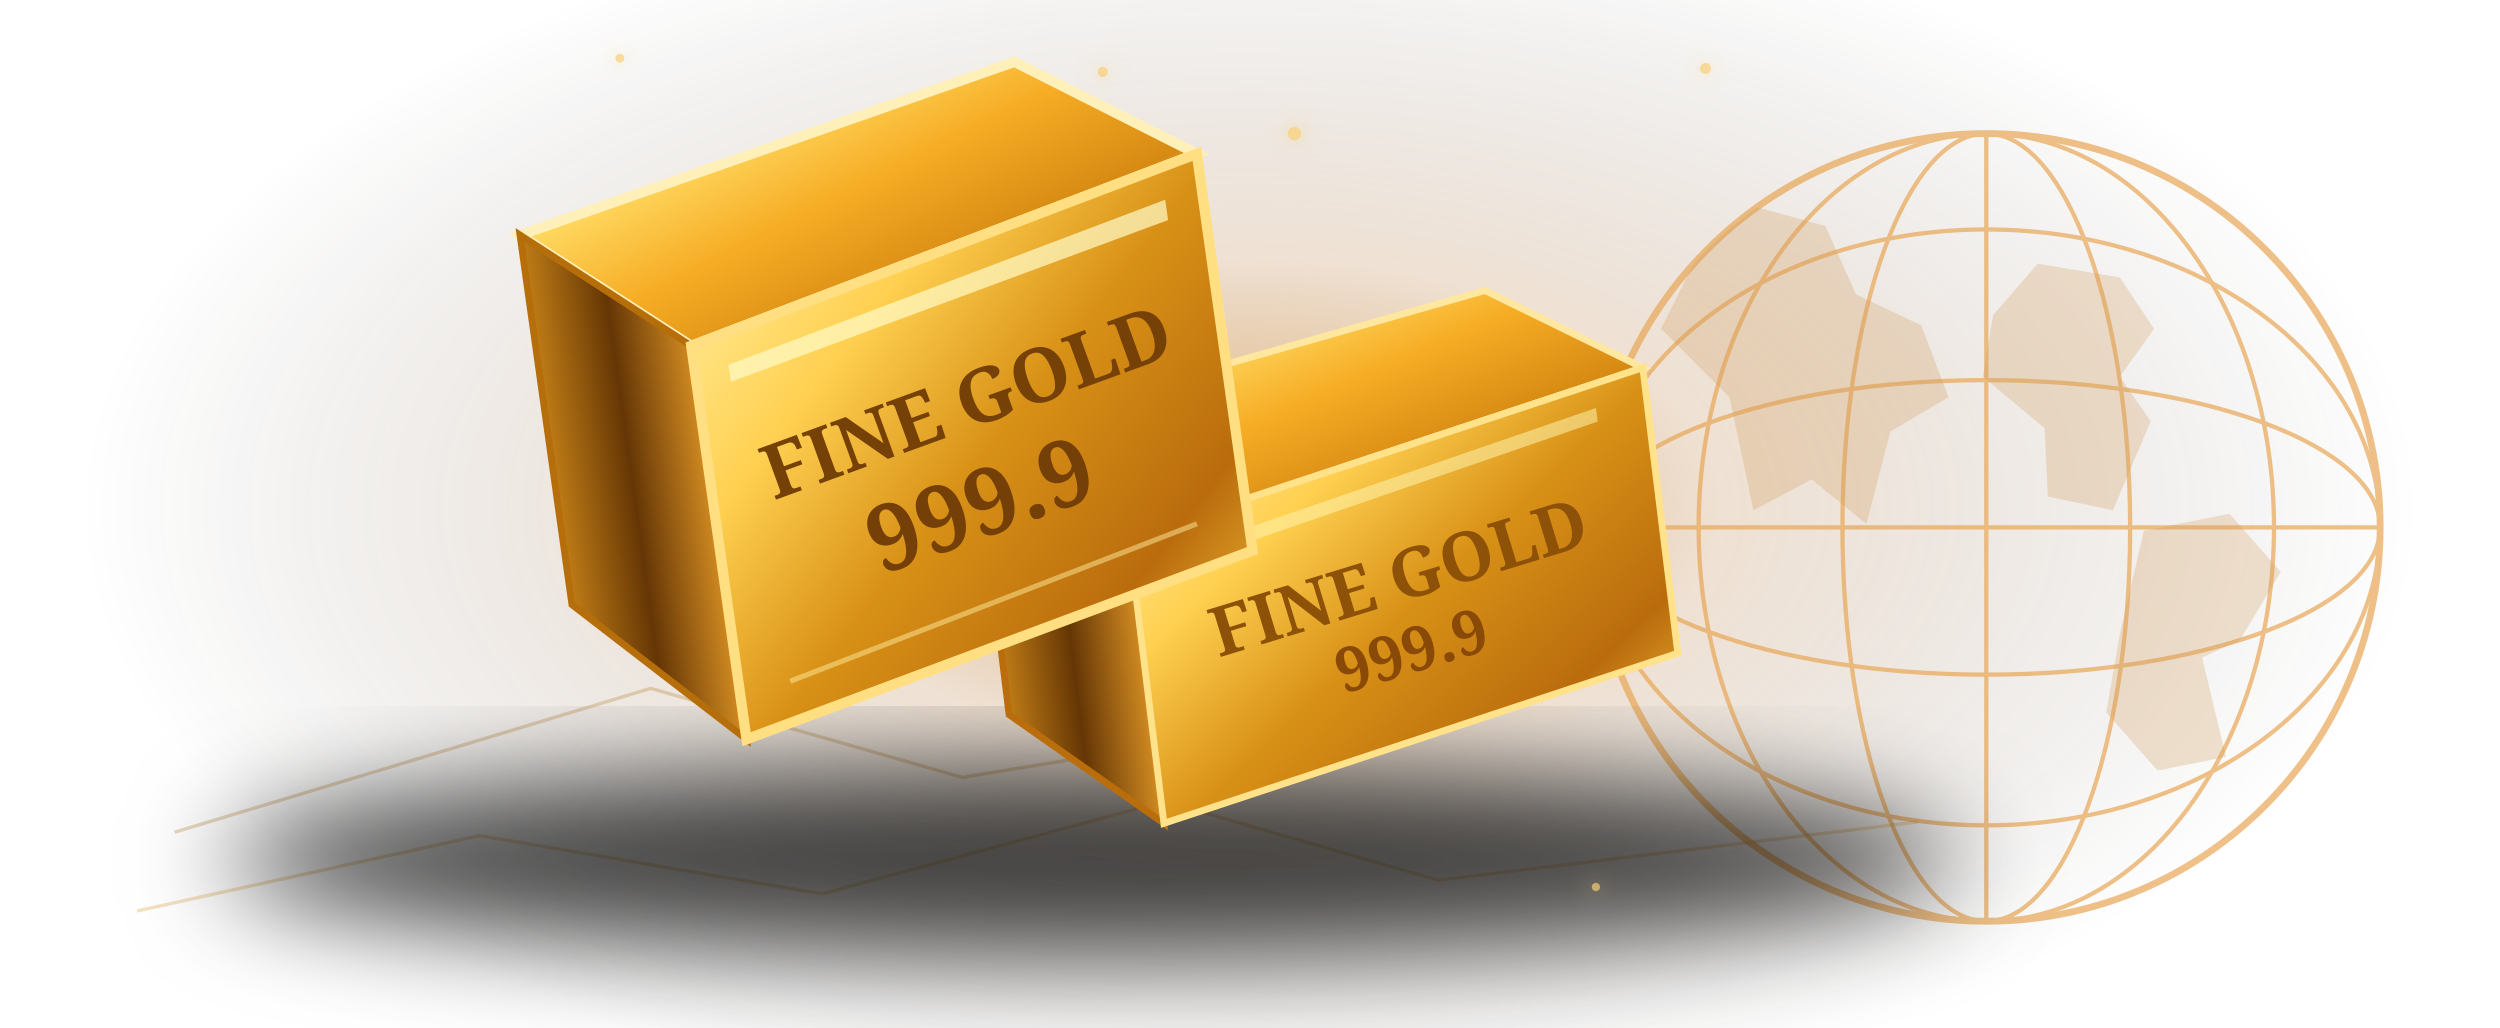
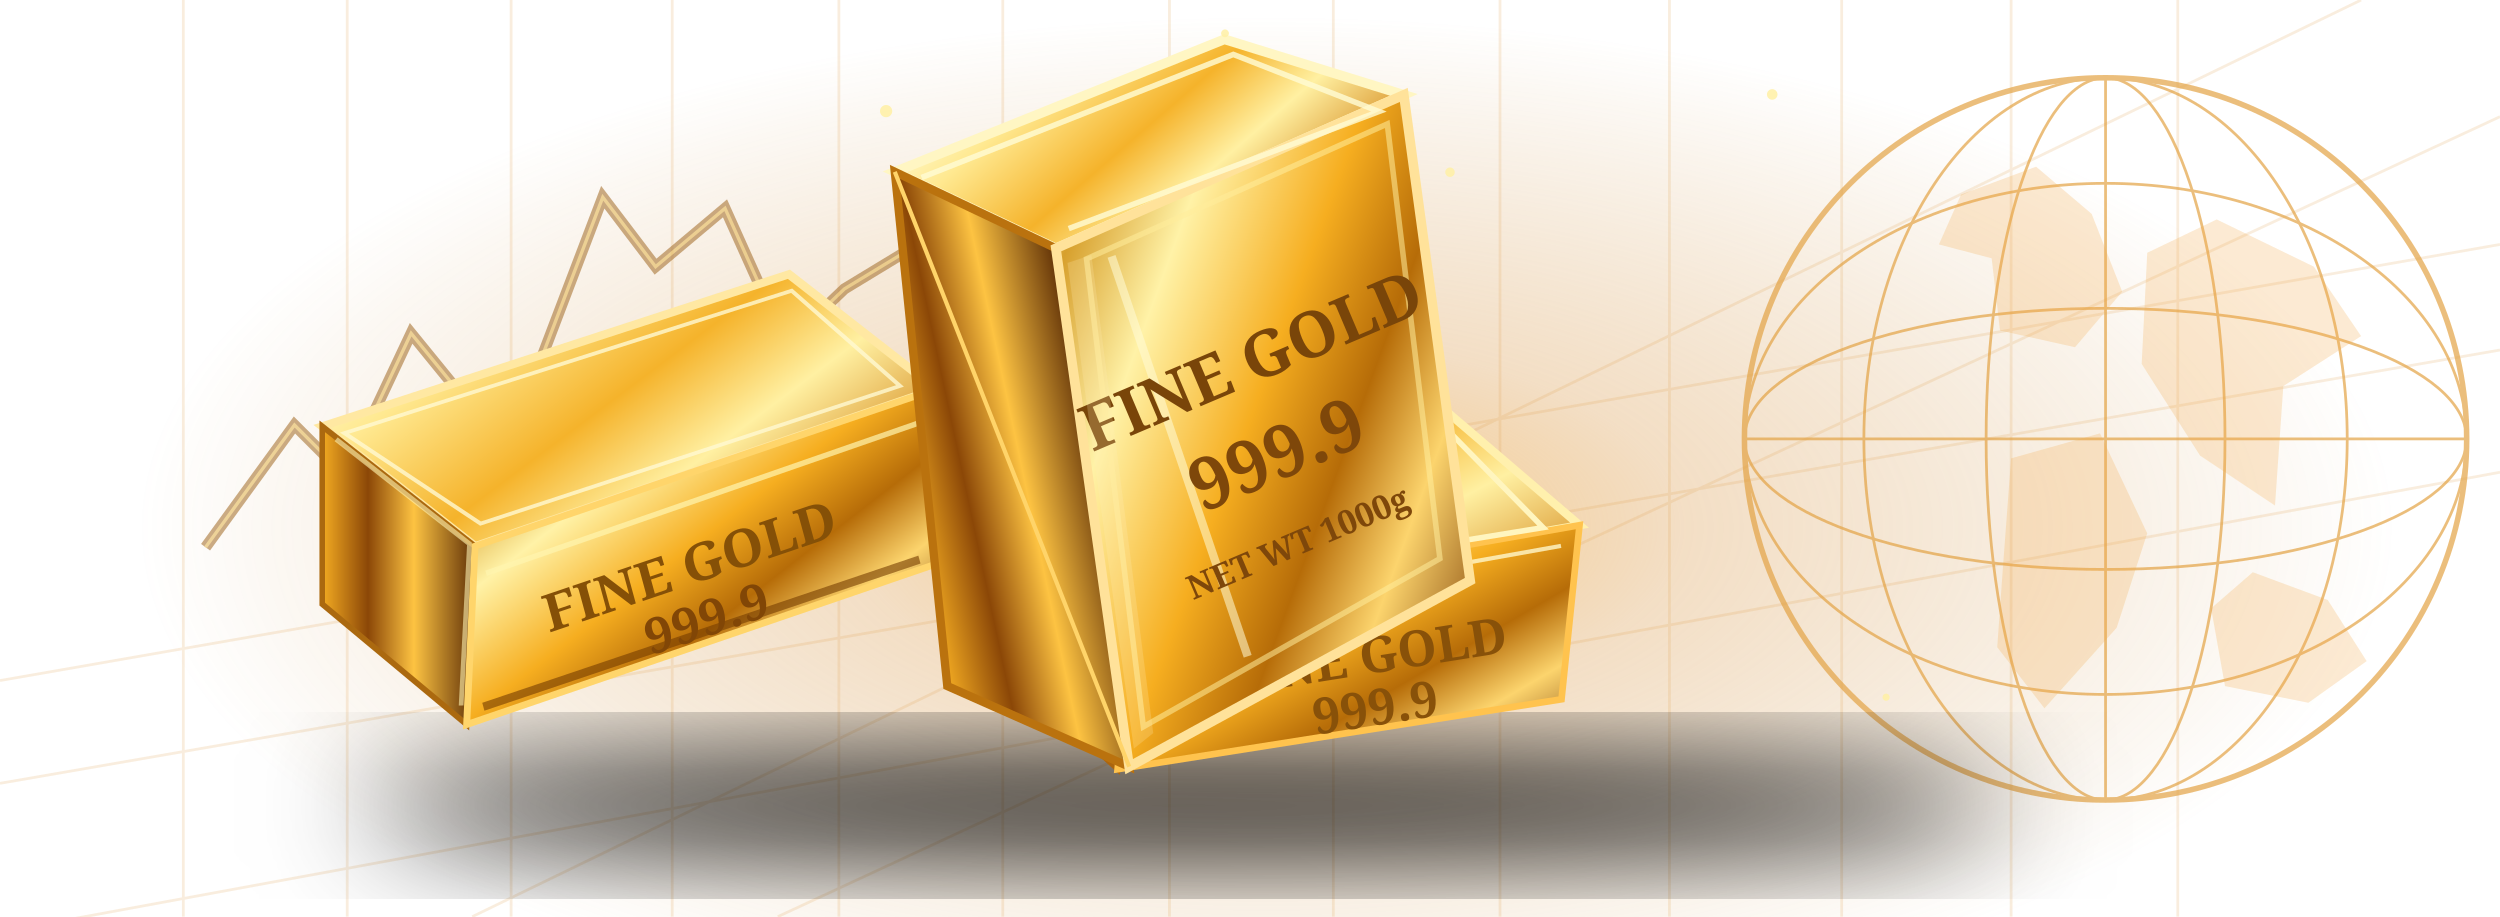
- <svg xmlns="http://www.w3.org/2000/svg" viewBox="0 0 730 300" role="img" aria-label="Fine gold bullion bars and wireframe globe">
+ <svg xmlns="http://www.w3.org/2000/svg" viewBox="0 0 900 330" role="img" aria-label="Fine gold bullion ingots against luminous golden market grid and globe">
  <defs>
+     <linearGradient id="sky" x2="1" y2="1">
+       <stop stop-color="#100e13" />
+       <stop offset=".35" stop-color="#4a2e19" />
+       <stop offset="1" stop-color="#0c111b" />
+     </linearGradient>
    <radialGradient id="halo">
-       <stop stop-color="#e6a135" stop-opacity=".67" />
-       <stop offset=".4" stop-color="#ab6117" stop-opacity=".19" />
-       <stop offset="1" stop-color="#110c0c" stop-opacity="0" />
+       <stop stop-color="#ffba47" stop-opacity=".65" />
+       <stop offset=".37" stop-color="#d58b30" stop-opacity=".28" />
+       <stop offset="1" stop-color="#bd7514" stop-opacity="0" />
    </radialGradient>
-     <linearGradient id="top" x1="0" y1="0" x2="1" y2="1">
-       <stop stop-color="#fff6cb" />
-       <stop offset=".22" stop-color="#ffda62" />
-       <stop offset=".47" stop-color="#f6ac24" />
-       <stop offset=".72" stop-color="#d78a13" />
-       <stop offset="1" stop-color="#fff5ab" />
+     <linearGradient id="goldface" x1="0" x2=".98" y1="0" y2=".9">
+       <stop stop-color="#fff5b5" />
+       <stop offset=".13" stop-color="#d7a02d" />
+       <stop offset=".29" stop-color="#fff2a7" />
+       <stop offset=".5" stop-color="#f6ae20" />
+       <stop offset=".66" stop-color="#b66c08" />
+       <stop offset=".8" stop-color="#fcd46d" />
+       <stop offset="1" stop-color="#7a3c04" />
    </linearGradient>
-     <linearGradient id="front" x1="0" x2="1" y1="0" y2="1">
-       <stop stop-color="#fff1a4" />
-       <stop offset=".28" stop-color="#ffd051" />
-       <stop offset=".52" stop-color="#d89116" />
-       <stop offset=".79" stop-color="#ba6c0d" />
-       <stop offset="1" stop-color="#f2bd37" />
+     <linearGradient id="goldtop" x1="0" x2="1" y1=".2" y2=".8">
+       <stop stop-color="#fffbd2" />
+       <stop offset=".18" stop-color="#ffe991" />
+       <stop offset=".46" stop-color="#f5b32b" />
+       <stop offset=".68" stop-color="#fff0a2" />
+       <stop offset="1" stop-color="#ce7b0b" />
    </linearGradient>
-     <linearGradient id="side">
-       <stop stop-color="#bf7c17" />
-       <stop offset=".5" stop-color="#653605" />
-       <stop offset="1" stop-color="#d38c21" />
+     <linearGradient id="goldside" x1="0" x2="1">
+       <stop stop-color="#f3ab22" />
+       <stop offset=".3" stop-color="#8b4707" />
+       <stop offset=".6" stop-color="#fdc342" />
+       <stop offset="1" stop-color="#5f3007" />
    </linearGradient>
-     <filter id="shadow" x="-30%" y="-30%" width="160%" height="175%">
-       <feGaussianBlur stdDeviation="15" />
+     <linearGradient id="reflection" x1="0" x2="1">
+       <stop stop-color="#fff7c5" stop-opacity=".8" />
+       <stop offset=".4" stop-color="#fff" stop-opacity="0" />
+       <stop offset="1" stop-color="#fff2b2" stop-opacity=".5" />
+     </linearGradient>
+     <filter id="blur">
+       <feGaussianBlur stdDeviation="22" />
    </filter>
-     <filter id="light" x="-30%" y="-30%" width="160%" height="160%">
+     <filter id="spark">
      <feGaussianBlur stdDeviation="2" />
    </filter>
-     <filter id="glow">
-       <feGaussianBlur stdDeviation="3" result="blur" />
-       <feMerge>
-         <feMergeNode in="blur" />
-         <feMergeNode in="SourceGraphic" />
-       </feMerge>
-     </filter>
-     <clipPath id="globeclip">
-       <circle cx="580" cy="154" r="115" />
-     </clipPath>
  </defs>
-   <ellipse cx="365" cy="148" rx="344" ry="180" fill="url(#halo)" />
-   <g opacity=".68" fill="none" stroke="#e7a450" stroke-width="1.25">
-     <circle cx="580" cy="154" r="115" stroke-width="2" />
-     <ellipse cx="580" cy="154" rx="84" ry="115" />
-     <ellipse cx="580" cy="154" rx="42" ry="115" />
-     <ellipse cx="580" cy="154" rx="115" ry="43" />
-     <ellipse cx="580" cy="154" rx="115" ry="87" />
-     <path d="M465 154h230M580 39v230" />
+   <ellipse cx="456" cy="190" rx="405" ry="185" fill="url(#halo)" />
+   <g stroke="#dd9d47" opacity=".18" stroke-width="1">
+     <path d="M0 245L900 88M0 282L900 126M25 331L900 170M170 330L850 0M280 330L900 42" />
+     <path d="M66 0v330M125 0v330M184 0v330M242 0v330M302 0v330M361 0v330M421 0v330M480 0v330M540 0v330M601 0v330M663 0v330M724 0v330M784 0v330" />
  </g>
-   <g clip-path="url(#globeclip)" fill="#d09c5a" opacity=".28">
-     <path d="M504 58l29 8 9 20 19 9 8 21-17 10-7 27-16-13-17 9-7-33-20-20z" />
-     <path d="M595 77l24 4 10 15-10 14 9 13-11 26-19-4-1-20-18-15 3-18z" />
-     <path d="M626 155l25-5 15 17-12 20-11 5 7 29-20 4-15-17 4-23z" />
+   <g opacity=".6">
+     <path d="M74 197l32-44 18 18 24-51 22 27 23-13 24-63 19 25 25-21 22 49 21-20 28-17 25 33 17-18 23 42 22-23 32 7" fill="none" stroke="#a87433" stroke-width="4" />
+     <path d="M74 197l32-44 18 18 24-51 22 27 23-13 24-63 19 25 25-21 22 49 21-20 28-17 25 33 17-18 23 42 22-23 32 7" fill="none" stroke="#e3b858" stroke-width="1.2" />
  </g>
-   <g opacity=".3">
-     <path d="M40 266L140 244l100 17 100-27 80 23 140-17" fill="none" stroke="#d69a35" />
-     <path d="M51 243L190 201l91 26 122-20" fill="none" stroke="#b27c2a" />
+   <g fill="none" stroke="#e3a344" opacity=".7">
+     <circle cx="758" cy="158" r="130" stroke-width="2" />
+     <ellipse cx="758" cy="158" rx="43" ry="130" />
+     <ellipse cx="758" cy="158" rx="87" ry="130" />
+     <ellipse cx="758" cy="158" rx="130" ry="47" />
+     <ellipse cx="758" cy="158" rx="130" ry="92" />
+     <path d="M628 158H888M758 28V288" />
  </g>
-   <ellipse cx="318" cy="251" rx="253" ry="28" fill="#030405" opacity=".72" filter="url(#shadow)" />
-   <g transform="translate(252 91) rotate(-7)">
-     <path d="M28 40L181 16l43 28-155 31Z" fill="url(#top)" stroke="#ffe7a0" stroke-width="2" />
-     <path d="M28 40l41 35v84l-41-37z" fill="url(#side)" stroke="#ba6d0b" stroke-width="2" />
-     <path d="M69 75l155-31v84L69 159Z" fill="url(#front)" stroke="#ffe28a" stroke-width="2" />
-     <path d="M82 81l127-27v4L82 85z" fill="#fff6b0" opacity=".53" />
-     <text x="147" y="103" font-family="Georgia,serif" font-size="20" font-weight="bold" fill="#8d5108" text-anchor="middle" transform="rotate(-10 147 103)">FINE GOLD</text>
-     <text x="148" y="124" font-family="Georgia,serif" font-size="18" font-weight="bold" fill="#8a4a07" text-anchor="middle" transform="rotate(-10 148 124)">999.9</text>
+   <g fill="#f2a947" opacity=".24">
+     <path d="M706 70l27-10 20 17 11 28-17 20-27-6-3-26-19-5z" />
+     <path d="M773 91l25-12 35 17 17 25-28 18-3 43-27-18-21-33z" />
+     <path d="M724 165l32-9 17 36-11 34-26 29-17-22 2-28z" />
+     <path d="M811 206l27 10 14 22-21 15-30-6-5-28z" />
  </g>
-   <g transform="translate(105 16) rotate(-8 105 100)">
-     <path d="M54 45L204 15l49 34L99 84Z" fill="url(#top)" stroke="#fff0ba" stroke-width="3" />
-     <path d="M54 45l45 39v116l-45-46Z" fill="url(#side)" stroke="#b66e0a" stroke-width="2" />
-     <path d="M99 84l154-35v117L99 200Z" fill="url(#front)" stroke="#ffdf82" stroke-width="3" />
-     <path d="M109 91l133-30v6L109 96z" fill="#fffbc6" opacity=".71" />
-     <path d="M114 185l124-29" stroke="#ffec9c" opacity=".5" stroke-width="1.5" />
-     <text x="178" y="119" font-size="22" font-family="Georgia,serif" fill="#764107" text-anchor="middle" font-weight="bold" transform="rotate(-12 178 119)">FINE GOLD</text>
-     <text x="178" y="151" font-size="27" font-family="Georgia,serif" fill="#754007" text-anchor="middle" font-weight="bold" transform="rotate(-12 178 151)">999.9</text>
+   <ellipse cx="426" cy="290" rx="296" ry="28" fill="#010202" opacity=".7" filter="url(#blur)" />
+   <g transform="translate(80 108) skewY(-4)">
+     <path d="M36 48L204 5L257 50L91 95Z" fill="url(#goldtop)" stroke="#ffe8a2" stroke-width="3" />
+     <path d="M36 48L91 95L88 159L36 112Z" fill="url(#goldside)" stroke="#ab690f" stroke-width="2" />
+     <path d="M91 95L257 50L257 113L88 159Z" fill="url(#goldface)" stroke="#ffd56b" stroke-width="2.5" />
+     <path d="M44 51L205 11L244 48L93 87Z" fill="none" stroke="#fff9d2" stroke-width="1.4" opacity=".8" />
+     <path d="M95 105L250 62" stroke="#fff5af" stroke-width="2" opacity=".7" />
+     <path d="M94 153L251 111" stroke="#753c00" stroke-width="3" opacity=".6" />
+     <path d="M41 53L89 94L86 152" fill="none" stroke="#fff4b2" stroke-width="1.7" opacity=".6" />
+     <text x="170" y="114" font-size="19" font-family="Georgia,serif" font-weight="bold" fill="#855007" text-anchor="middle" transform="rotate(-15 170 114)">FINE GOLD</text>
+     <text x="176" y="133" font-size="18" font-family="Georgia,serif" font-weight="bold" fill="#814606" text-anchor="middle" transform="rotate(-15 176 133)">999.9</text>
  </g>
-   <g fill="#f8cf72" opacity=".7" filter="url(#glow)">
-     <circle cx="322" cy="21" r="1.5" />
-     <circle cx="378" cy="39" r="2" />
-     <circle cx="498" cy="20" r="1.6" />
-     <circle cx="466" cy="259" r="1.2" />
-     <circle cx="181" cy="17" r="1.3" />
+   <g transform="translate(341 129) rotate(5)">
+     <path d="M20 40L176 0L232 40L75 82Z" fill="url(#goldtop)" stroke="#fff0ad" stroke-width="3" />
+     <path d="M20 40L75 82L74 142L20 101Z" fill="url(#goldside)" stroke="#ad650d" stroke-width="2" />
+     <path d="M75 82L232 40L231 103L74 142Z" fill="url(#goldface)" stroke="#ffc34e" stroke-width="2.4" />
+     <path d="M33 43L177 6L219 42L81 77Z" fill="none" stroke="#fff5bf" stroke-width="2" />
+     <path d="M78 88L226 48" stroke="#fff8cb" opacity=".8" stroke-width="1.5" />
+     <text x="161" y="100" font-size="18" font-family="Georgia,serif" font-weight="bold" fill="#885109" text-anchor="middle" transform="rotate(-14 161 100)">FINE GOLD</text>
+     <text x="166" y="118" font-size="18" font-family="Georgia,serif" font-weight="bold" fill="#885109" text-anchor="middle" transform="rotate(-14 166 118)">999.9</text>
+   </g>
+   <g transform="translate(287 20) rotate(-12 112 139)">
+     <path d="M57 28L183 6L242 39L108 67Z" fill="url(#goldtop)" stroke="#fff6c3" stroke-width="3.5" />
+     <path d="M57 28L108 67L95 255L37 213Z" fill="url(#goldside)" stroke="#ba720e" stroke-width="3" />
+     <path d="M108 67L242 39L229 215L95 255Z" fill="url(#goldface)" stroke="#ffe29a" stroke-width="3.5" />
+     <path d="M66 32L185 12L232 43L114 61" fill="none" stroke="#fffbd3" stroke-width="2" opacity=".82" />
+     <path d="M118 73L234 48L220 205L103 242Z" fill="none" stroke="#ffec9b" stroke-width="2" opacity=".55" />
+     <path d="M127 74L145 225" stroke="#fffbd7" opacity=".55" stroke-width="3" />
+     <path d="M57 28L95 255" stroke="#ffd469" stroke-width="1.5" />
+     <text x="170" y="129" font-size="23" font-weight="bold" font-family="Georgia,serif" fill="#794509" text-anchor="middle" transform="rotate(-11 170 129)">FINE GOLD</text>
+     <text x="172" y="165" font-size="26" font-weight="bold" font-family="Georgia,serif" fill="#7e470a" text-anchor="middle" transform="rotate(-11 172 165)">999.9</text>
+     <text x="172" y="193" font-size="12" font-weight="bold" font-family="Georgia,serif" fill="#7e470a" text-anchor="middle" transform="rotate(-11 172 193)">NET WT 1000g</text>
+     <path d="M111 73L120 72L106 245L98 249Z" fill="#ffebb8" opacity=".22" />
+   </g>
+   <g fill="#fff0a6" opacity=".87">
+     <circle cx="319" cy="40" r="2.2" />
+     <circle cx="441" cy="12" r="1.4" />
+     <circle cx="522" cy="62" r="1.7" />
+     <circle cx="638" cy="34" r="1.9" />
+     <circle cx="679" cy="251" r="1.3" />
  </g>
</svg>
